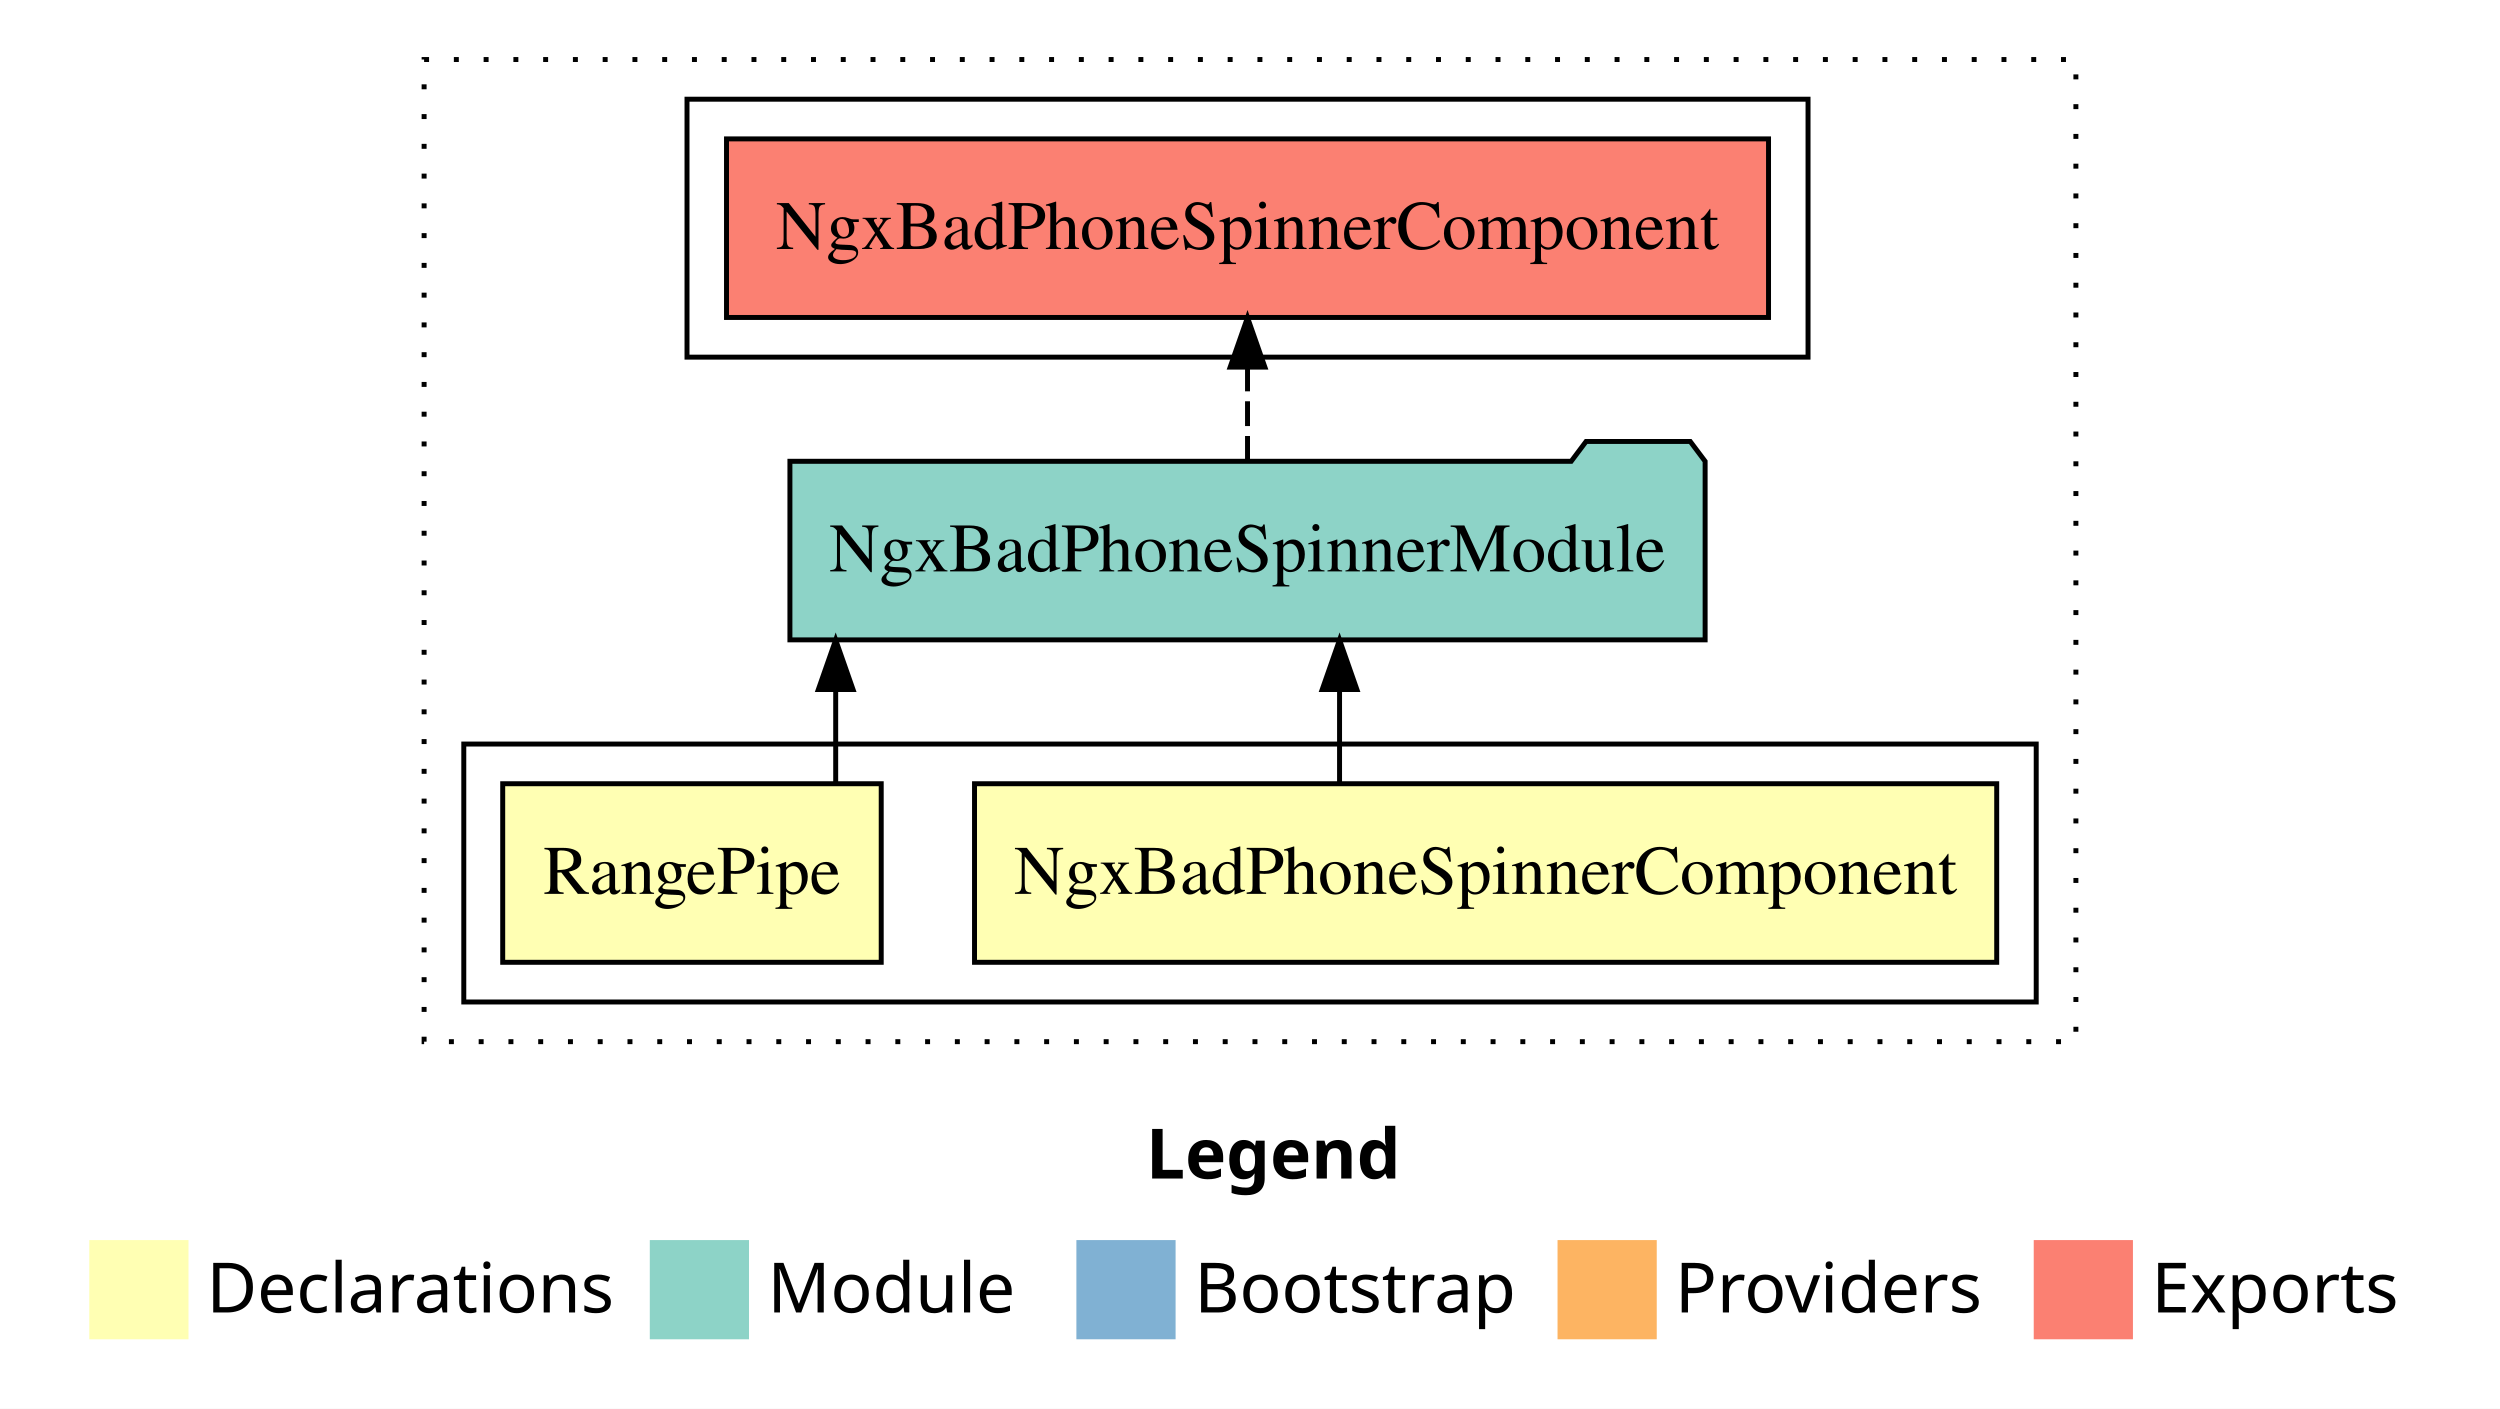
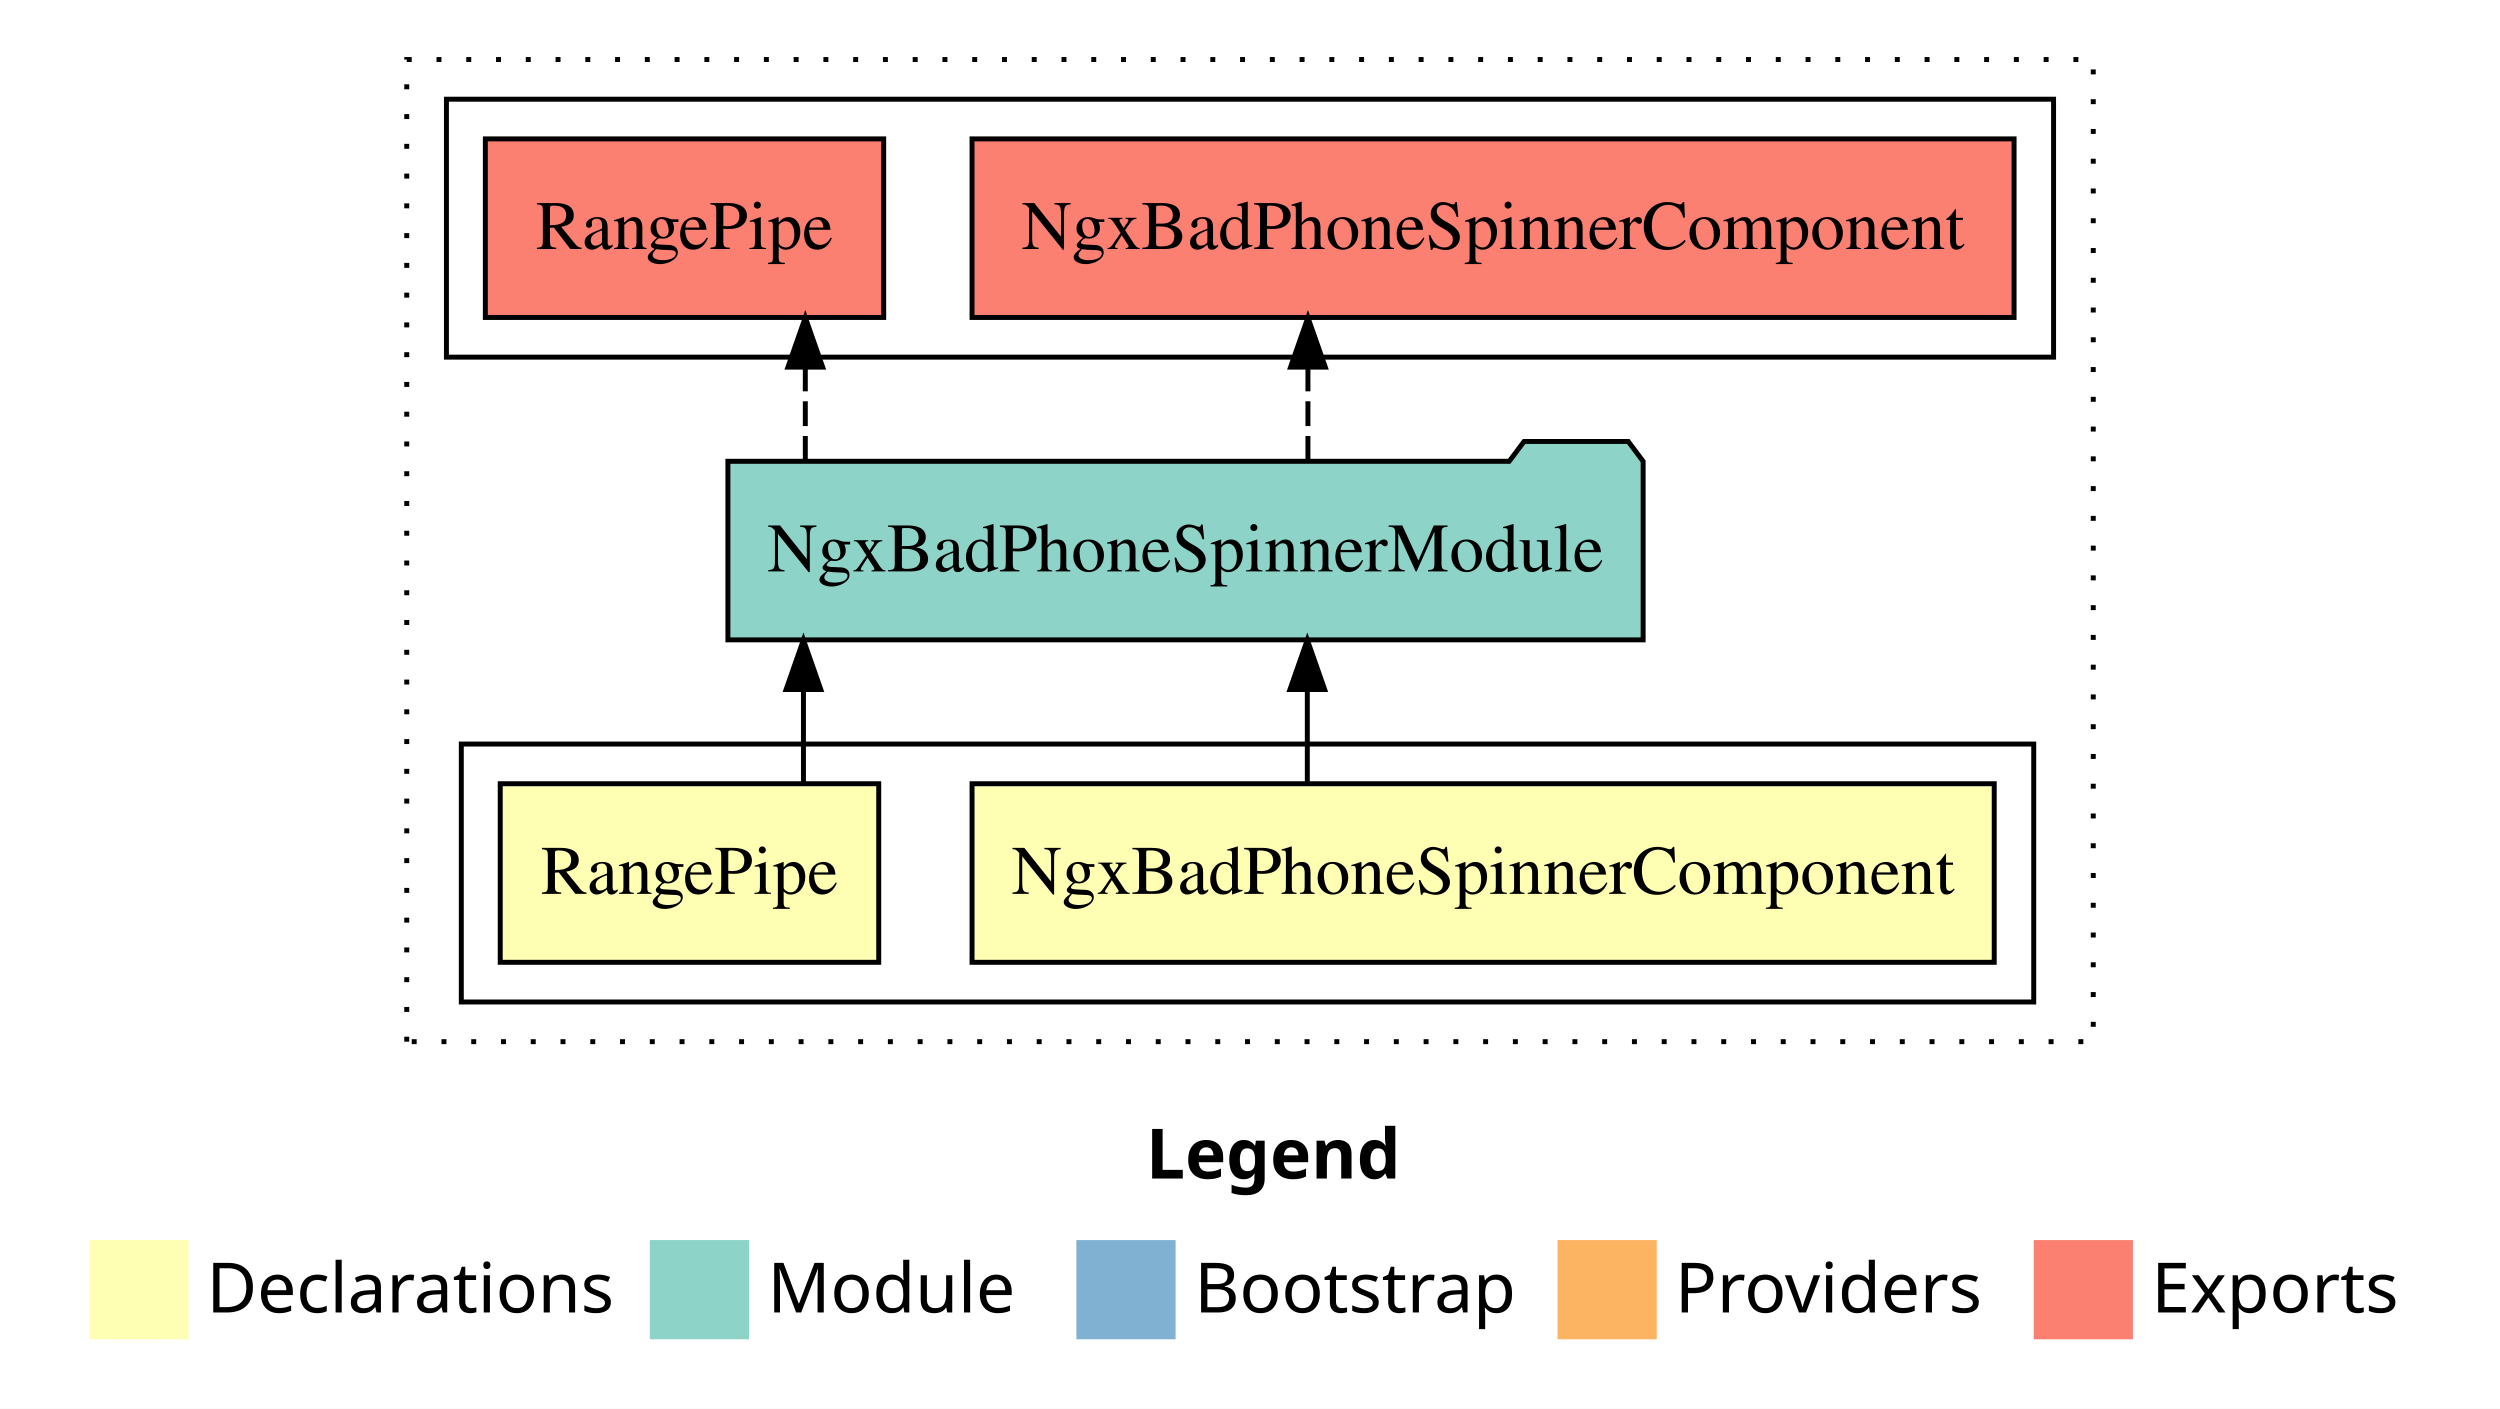
<svg xmlns="http://www.w3.org/2000/svg" width="504pt" height="284pt" viewBox="0.00 0.00 504.00 284.00">
  <g id="graph0" class="graph" transform="scale(1 1) rotate(0) translate(4 280)">
    <polygon fill="#ffffff" stroke="transparent" points="-4,4 -4,-280 500,-280 500,4 -4,4" />
    <text text-anchor="start" x="227.009" y="-42.4" font-family="sans-serif" font-weight="bold" font-size="14.00" fill="#000000">Legend</text>
    <polygon fill="#ffffb3" stroke="transparent" points="14,-10 14,-30 34,-30 34,-10 14,-10" />
    <text text-anchor="start" x="37.629" y="-15.4" font-family="sans-serif" font-size="14.00" fill="#000000">  Declarations</text>
    <polygon fill="#8dd3c7" stroke="transparent" points="127,-10 127,-30 147,-30 147,-10 127,-10" />
    <text text-anchor="start" x="150.725" y="-15.4" font-family="sans-serif" font-size="14.00" fill="#000000">  Module</text>
    <polygon fill="#80b1d3" stroke="transparent" points="213,-10 213,-30 233,-30 233,-10 213,-10" />
    <text text-anchor="start" x="236.781" y="-15.4" font-family="sans-serif" font-size="14.00" fill="#000000">  Bootstrap</text>
    <polygon fill="#fdb462" stroke="transparent" points="310,-10 310,-30 330,-30 330,-10 310,-10" />
    <text text-anchor="start" x="333.673" y="-15.4" font-family="sans-serif" font-size="14.00" fill="#000000">  Providers</text>
    <polygon fill="#fb8072" stroke="transparent" points="406,-10 406,-30 426,-30 426,-10 406,-10" />
    <text text-anchor="start" x="429.726" y="-15.4" font-family="sans-serif" font-size="14.00" fill="#000000">  Exports</text>
    <g id="clust1" class="cluster">
-       <polygon fill="none" stroke="#000000" stroke-dasharray="1,5" points="81.5,-70 81.5,-268 414.5,-268 414.5,-70 81.5,-70" />
+       <polygon fill="none" stroke="#000000" stroke-dasharray="1,5" points="78,-70 78,-268 418,-268 418,-70 78,-70" />
    </g>
    <g id="clust2" class="cluster">
-       <polygon fill="none" stroke="#000000" points="89.5,-78 89.5,-130 406.5,-130 406.5,-78 89.5,-78" />
+       <polygon fill="none" stroke="#000000" points="89,-78 89,-130 406,-130 406,-78 89,-78" />
    </g>
    <g id="clust6" class="cluster">
-       <polygon fill="none" stroke="#000000" points="134.5,-208 134.5,-260 360.5,-260 360.5,-208 134.5,-208" />
+       <polygon fill="none" stroke="#000000" points="86,-208 86,-260 410,-260 410,-208 86,-208" />
    </g>
    <g id="node1" class="node">
-       <polygon fill="#ffffb3" stroke="#000000" points="398.536,-122 192.464,-122 192.464,-86 398.536,-86 398.536,-122" />
-       <text text-anchor="middle" x="295.5" y="-99.8" font-family="Times,serif" font-size="14.00" fill="#000000">NgxBadPhoneSpinnerComponent</text>
+       <polygon fill="#ffffb3" stroke="#000000" points="398.036,-122 191.964,-122 191.964,-86 398.036,-86 398.036,-122" />
+       <text text-anchor="middle" x="295" y="-99.8" font-family="Times,serif" font-size="14.00" fill="#000000">NgxBadPhoneSpinnerComponent</text>
    </g>
    <g id="node3" class="node">
-       <polygon fill="#8dd3c7" stroke="#000000" points="339.753,-187 336.753,-191 315.753,-191 312.753,-187 155.247,-187 155.247,-151 339.753,-151 339.753,-187" />
-       <text text-anchor="middle" x="247.5" y="-164.8" font-family="Times,serif" font-size="14.00" fill="#000000">NgxBadPhoneSpinnerModule</text>
+       <polygon fill="#8dd3c7" stroke="#000000" points="327.253,-187 324.253,-191 303.253,-191 300.253,-187 142.747,-187 142.747,-151 327.253,-151 327.253,-187" />
+       <text text-anchor="middle" x="235" y="-164.8" font-family="Times,serif" font-size="14.00" fill="#000000">NgxBadPhoneSpinnerModule</text>
    </g>
    <g id="edge1" class="edge">
-       <path fill="none" stroke="#000000" d="M266.054,-122.106C266.054,-122.106 266.054,-140.991 266.054,-140.991" />
-       <polygon fill="#000000" stroke="#000000" points="262.554,-140.991 266.054,-150.991 269.554,-140.991 262.554,-140.991" />
+       <path fill="none" stroke="#000000" d="M259.554,-122.106C259.554,-122.106 259.554,-140.991 259.554,-140.991" />
+       <polygon fill="#000000" stroke="#000000" points="256.054,-140.991 259.554,-150.991 263.054,-140.991 256.054,-140.991" />
    </g>
    <g id="node2" class="node">
-       <polygon fill="#ffffb3" stroke="#000000" points="173.654,-122 97.346,-122 97.346,-86 173.654,-86 173.654,-122" />
-       <text text-anchor="middle" x="135.5" y="-99.8" font-family="Times,serif" font-size="14.00" fill="#000000">RangePipe</text>
+       <polygon fill="#ffffb3" stroke="#000000" points="173.154,-122 96.846,-122 96.846,-86 173.154,-86 173.154,-122" />
+       <text text-anchor="middle" x="135" y="-99.8" font-family="Times,serif" font-size="14.00" fill="#000000">RangePipe</text>
    </g>
    <g id="edge2" class="edge">
-       <path fill="none" stroke="#000000" d="M164.475,-122.106C164.475,-122.106 164.475,-140.991 164.475,-140.991" />
-       <polygon fill="#000000" stroke="#000000" points="160.975,-140.991 164.475,-150.991 167.975,-140.991 160.975,-140.991" />
+       <path fill="none" stroke="#000000" d="M157.975,-122.106C157.975,-122.106 157.975,-140.991 157.975,-140.991" />
+       <polygon fill="#000000" stroke="#000000" points="154.475,-140.991 157.975,-150.991 161.475,-140.991 154.475,-140.991" />
    </g>
    <g id="node4" class="node">
-       <polygon fill="#fb8072" stroke="#000000" points="352.536,-252 142.464,-252 142.464,-216 352.536,-216 352.536,-252" />
-       <text text-anchor="middle" x="247.5" y="-229.8" font-family="Times,serif" font-size="14.00" fill="#000000">NgxBadPhoneSpinnerComponent </text>
+       <polygon fill="#fb8072" stroke="#000000" points="402.036,-252 191.964,-252 191.964,-216 402.036,-216 402.036,-252" />
+       <text text-anchor="middle" x="297" y="-229.8" font-family="Times,serif" font-size="14.00" fill="#000000">NgxBadPhoneSpinnerComponent </text>
    </g>
    <g id="edge3" class="edge">
-       <path fill="none" stroke="#000000" stroke-dasharray="5,2" d="M247.5,-187.106C247.5,-187.106 247.5,-205.991 247.5,-205.991" />
-       <polygon fill="#000000" stroke="#000000" points="244,-205.991 247.5,-215.991 251,-205.991 244,-205.991" />
+       <path fill="none" stroke="#000000" stroke-dasharray="5,2" d="M259.679,-187.106C259.679,-187.106 259.679,-205.991 259.679,-205.991" />
+       <polygon fill="#000000" stroke="#000000" points="256.179,-205.991 259.679,-215.991 263.179,-205.991 256.179,-205.991" />
+     </g>
+     <g id="node5" class="node">
+       <polygon fill="#fb8072" stroke="#000000" points="174.154,-252 93.846,-252 93.846,-216 174.154,-216 174.154,-252" />
+       <text text-anchor="middle" x="134" y="-229.8" font-family="Times,serif" font-size="14.00" fill="#000000">RangePipe </text>
+     </g>
+     <g id="edge4" class="edge">
+       <path fill="none" stroke="#000000" stroke-dasharray="5,2" d="M158.35,-187.106C158.35,-187.106 158.35,-205.991 158.35,-205.991" />
+       <polygon fill="#000000" stroke="#000000" points="154.85,-205.991 158.35,-215.991 161.85,-205.991 154.85,-205.991" />
    </g>
  </g>
</svg>
